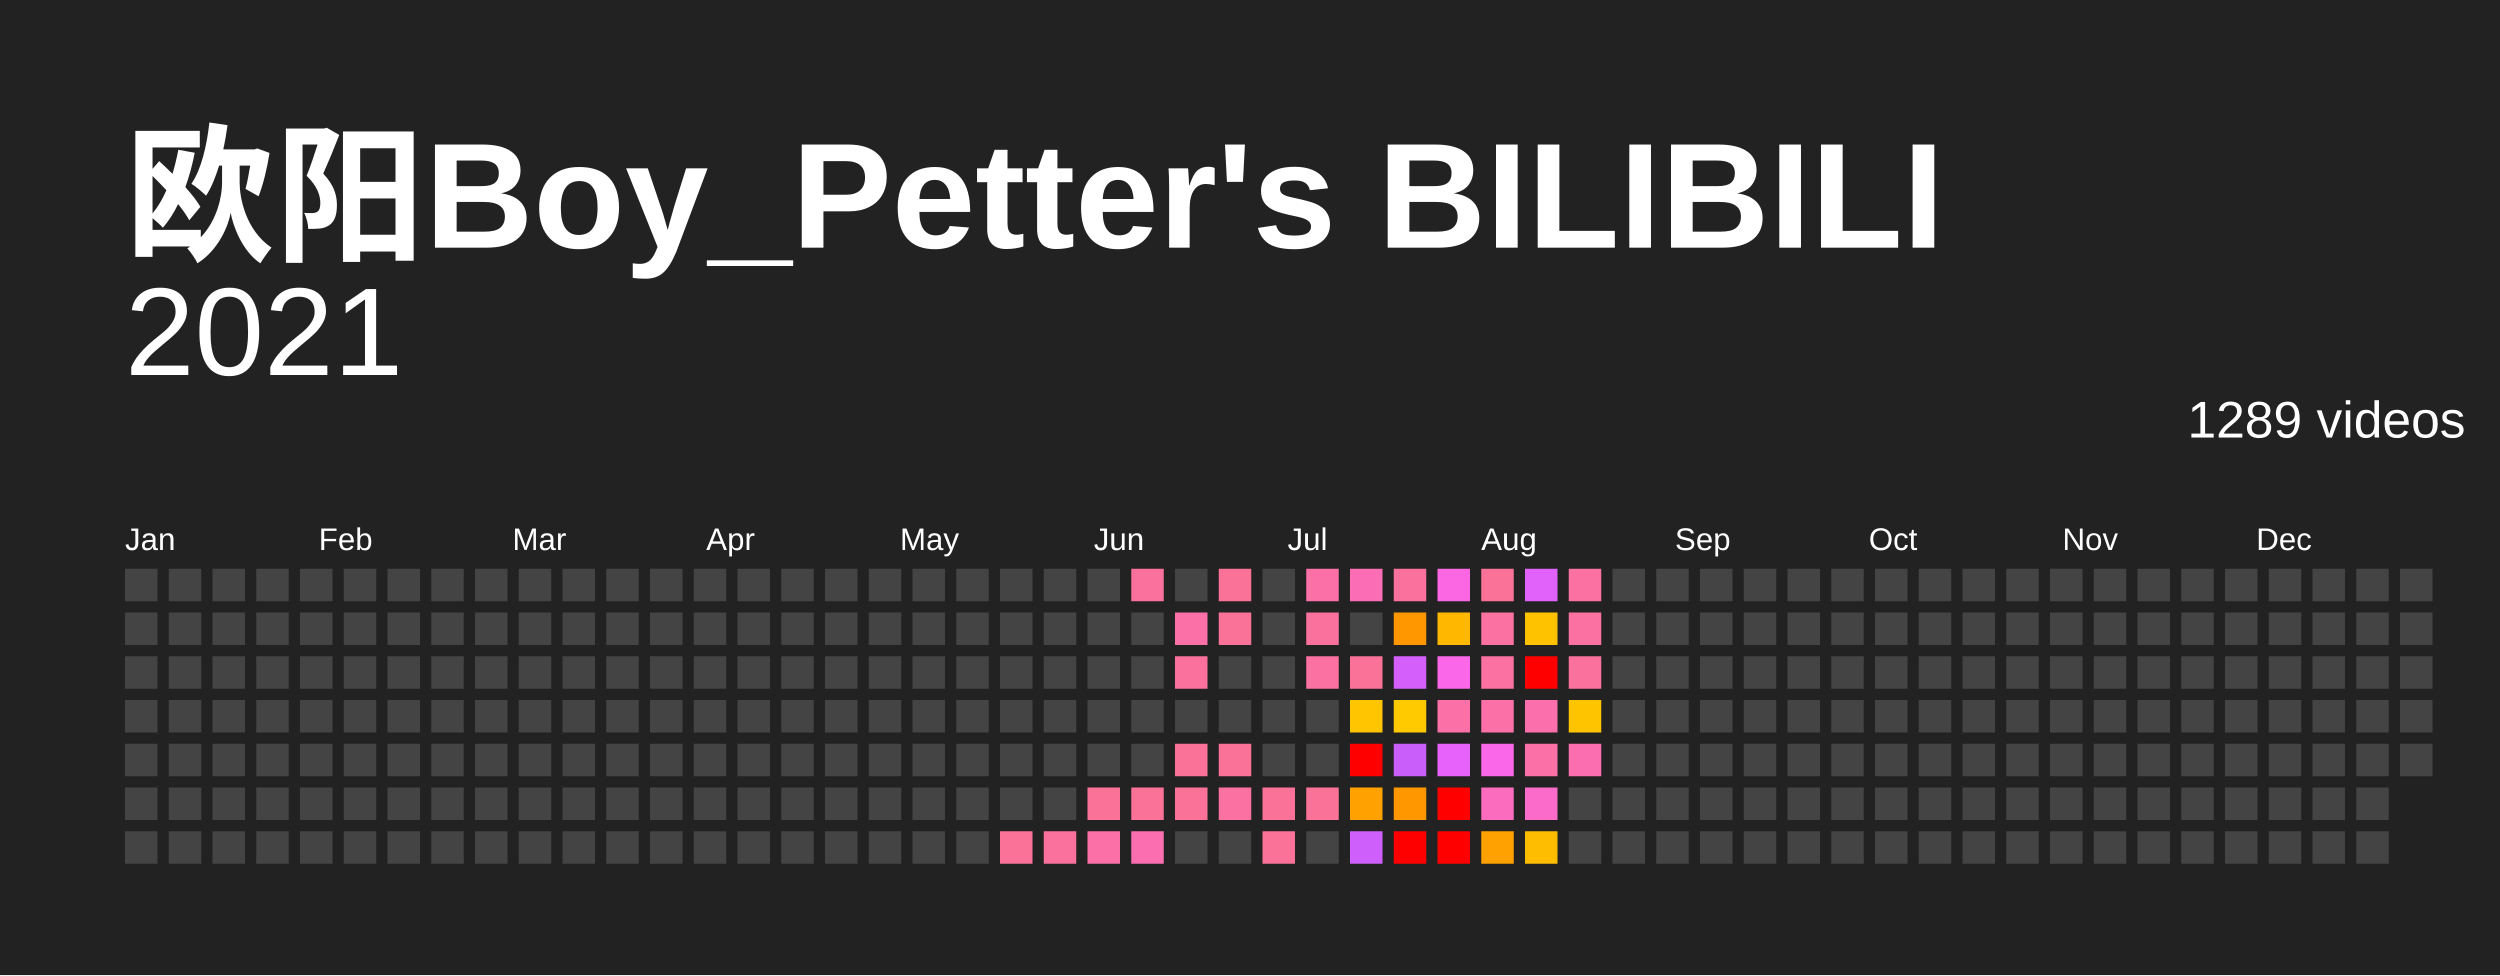
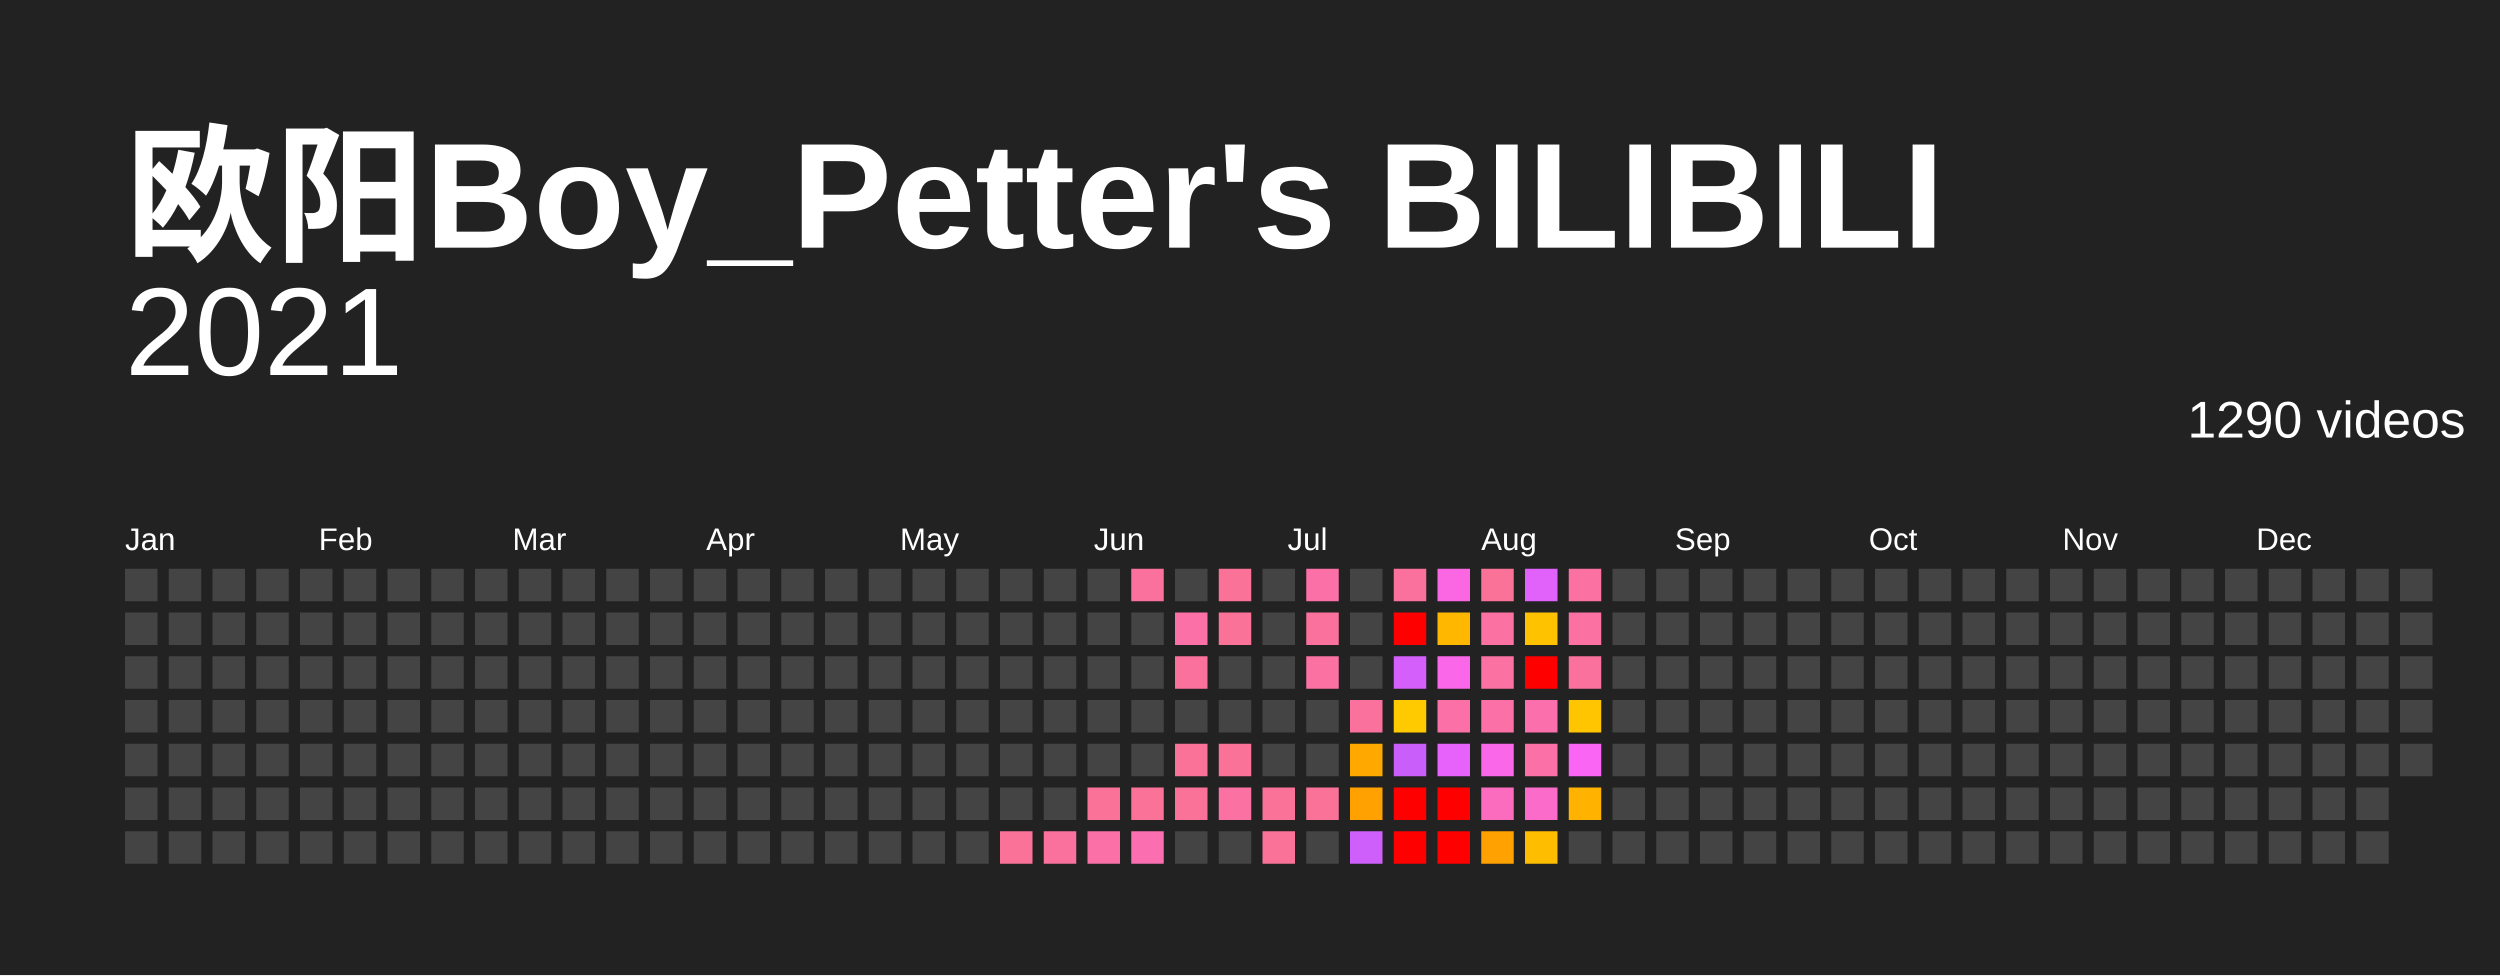
<svg xmlns="http://www.w3.org/2000/svg" baseProfile="full" height="78mm" version="1.1" viewBox="0,0,200,78" width="200mm">
  <defs />
  <rect fill="#222222" height="78" width="200" x="0" y="0" />
  <text fill="#FFFFFF" style="font-size:12px; font-family:Arial; font-weight:bold;" x="10" y="20">欧阳Boy_Petter's BILIBILI</text>
  <text alignment-baseline="hanging" fill="#FFFFFF" style="font-size:10.0px; font-family:Arial;" x="10" y="30">2021</text>
-   <text alignment-baseline="hanging" fill="#FFFFFF" style="font-size:4.125px; font-family:Arial;" x="175" y="35">1289 videos</text>
+   <text alignment-baseline="hanging" fill="#FFFFFF" style="font-size:4.125px; font-family:Arial;" x="175" y="35">1290 videos</text>
  <text fill="#FFFFFF" style="font-size:2.5px; font-family:Arial" x="10.0" y="44">Jan</text>
  <text fill="#FFFFFF" style="font-size:2.5px; font-family:Arial" x="25.5" y="44">Feb</text>
  <text fill="#FFFFFF" style="font-size:2.5px; font-family:Arial" x="41.0" y="44">Mar</text>
  <text fill="#FFFFFF" style="font-size:2.5px; font-family:Arial" x="56.5" y="44">Apr</text>
  <text fill="#FFFFFF" style="font-size:2.5px; font-family:Arial" x="72.0" y="44">May</text>
  <text fill="#FFFFFF" style="font-size:2.5px; font-family:Arial" x="87.5" y="44">Jun</text>
  <text fill="#FFFFFF" style="font-size:2.5px; font-family:Arial" x="103.0" y="44">Jul</text>
  <text fill="#FFFFFF" style="font-size:2.5px; font-family:Arial" x="118.5" y="44">Aug</text>
  <text fill="#FFFFFF" style="font-size:2.5px; font-family:Arial" x="134.0" y="44">Sep</text>
  <text fill="#FFFFFF" style="font-size:2.5px; font-family:Arial" x="149.5" y="44">Oct</text>
  <text fill="#FFFFFF" style="font-size:2.5px; font-family:Arial" x="165.0" y="44">Nov</text>
  <text fill="#FFFFFF" style="font-size:2.5px; font-family:Arial" x="180.5" y="44">Dec</text>
  <rect fill="#444444" height="2.6" width="2.6" x="10.0" y="45.5" />
  <rect fill="#444444" height="2.6" width="2.6" x="10.0" y="49.0" />
  <rect fill="#444444" height="2.6" width="2.6" x="10.0" y="52.5" />
  <rect fill="#444444" height="2.6" width="2.6" x="10.0" y="56.0" />
  <rect fill="#444444" height="2.6" width="2.6" x="10.0" y="59.5" />
  <rect fill="#444444" height="2.6" width="2.6" x="10.0" y="63.0" />
  <rect fill="#444444" height="2.6" width="2.6" x="10.0" y="66.5" />
  <rect fill="#444444" height="2.6" width="2.6" x="13.5" y="45.5" />
  <rect fill="#444444" height="2.6" width="2.6" x="13.5" y="49.0" />
  <rect fill="#444444" height="2.6" width="2.6" x="13.5" y="52.5" />
  <rect fill="#444444" height="2.6" width="2.6" x="13.5" y="56.0" />
  <rect fill="#444444" height="2.6" width="2.6" x="13.5" y="59.5" />
  <rect fill="#444444" height="2.6" width="2.6" x="13.5" y="63.0" />
  <rect fill="#444444" height="2.6" width="2.6" x="13.5" y="66.5" />
  <rect fill="#444444" height="2.6" width="2.6" x="17.0" y="45.5" />
  <rect fill="#444444" height="2.6" width="2.6" x="17.0" y="49.0" />
  <rect fill="#444444" height="2.6" width="2.6" x="17.0" y="52.5" />
  <rect fill="#444444" height="2.6" width="2.6" x="17.0" y="56.0" />
  <rect fill="#444444" height="2.6" width="2.6" x="17.0" y="59.5" />
  <rect fill="#444444" height="2.6" width="2.6" x="17.0" y="63.0" />
  <rect fill="#444444" height="2.6" width="2.6" x="17.0" y="66.5" />
  <rect fill="#444444" height="2.6" width="2.6" x="20.5" y="45.5" />
  <rect fill="#444444" height="2.6" width="2.6" x="20.5" y="49.0" />
  <rect fill="#444444" height="2.6" width="2.6" x="20.5" y="52.5" />
  <rect fill="#444444" height="2.6" width="2.6" x="20.5" y="56.0" />
  <rect fill="#444444" height="2.6" width="2.6" x="20.5" y="59.5" />
  <rect fill="#444444" height="2.6" width="2.6" x="20.5" y="63.0" />
  <rect fill="#444444" height="2.6" width="2.6" x="20.5" y="66.5" />
  <rect fill="#444444" height="2.6" width="2.6" x="24.0" y="45.5" />
  <rect fill="#444444" height="2.6" width="2.6" x="24.0" y="49.0" />
  <rect fill="#444444" height="2.6" width="2.6" x="24.0" y="52.5" />
  <rect fill="#444444" height="2.6" width="2.6" x="24.0" y="56.0" />
  <rect fill="#444444" height="2.6" width="2.6" x="24.0" y="59.5" />
  <rect fill="#444444" height="2.6" width="2.6" x="24.0" y="63.0" />
  <rect fill="#444444" height="2.6" width="2.6" x="24.0" y="66.5" />
  <rect fill="#444444" height="2.6" width="2.6" x="27.5" y="45.5" />
  <rect fill="#444444" height="2.6" width="2.6" x="27.5" y="49.0" />
  <rect fill="#444444" height="2.6" width="2.6" x="27.5" y="52.5" />
  <rect fill="#444444" height="2.6" width="2.6" x="27.5" y="56.0" />
  <rect fill="#444444" height="2.6" width="2.6" x="27.5" y="59.5" />
  <rect fill="#444444" height="2.6" width="2.6" x="27.5" y="63.0" />
  <rect fill="#444444" height="2.6" width="2.6" x="27.5" y="66.5" />
  <rect fill="#444444" height="2.6" width="2.6" x="31.0" y="45.5" />
  <rect fill="#444444" height="2.6" width="2.6" x="31.0" y="49.0" />
  <rect fill="#444444" height="2.6" width="2.6" x="31.0" y="52.5" />
  <rect fill="#444444" height="2.6" width="2.6" x="31.0" y="56.0" />
  <rect fill="#444444" height="2.6" width="2.6" x="31.0" y="59.5" />
  <rect fill="#444444" height="2.6" width="2.6" x="31.0" y="63.0" />
  <rect fill="#444444" height="2.6" width="2.6" x="31.0" y="66.5" />
  <rect fill="#444444" height="2.6" width="2.6" x="34.5" y="45.5" />
  <rect fill="#444444" height="2.6" width="2.6" x="34.5" y="49.0" />
  <rect fill="#444444" height="2.6" width="2.6" x="34.5" y="52.5" />
  <rect fill="#444444" height="2.6" width="2.6" x="34.5" y="56.0" />
  <rect fill="#444444" height="2.6" width="2.6" x="34.5" y="59.5" />
  <rect fill="#444444" height="2.6" width="2.6" x="34.5" y="63.0" />
  <rect fill="#444444" height="2.6" width="2.6" x="34.5" y="66.5" />
  <rect fill="#444444" height="2.6" width="2.6" x="38.0" y="45.5" />
  <rect fill="#444444" height="2.6" width="2.6" x="38.0" y="49.0" />
  <rect fill="#444444" height="2.6" width="2.6" x="38.0" y="52.5" />
  <rect fill="#444444" height="2.6" width="2.6" x="38.0" y="56.0" />
  <rect fill="#444444" height="2.6" width="2.6" x="38.0" y="59.5" />
  <rect fill="#444444" height="2.6" width="2.6" x="38.0" y="63.0" />
  <rect fill="#444444" height="2.6" width="2.6" x="38.0" y="66.5" />
  <rect fill="#444444" height="2.6" width="2.6" x="41.5" y="45.5" />
  <rect fill="#444444" height="2.6" width="2.6" x="41.5" y="49.0" />
  <rect fill="#444444" height="2.6" width="2.6" x="41.5" y="52.5" />
  <rect fill="#444444" height="2.6" width="2.6" x="41.5" y="56.0" />
  <rect fill="#444444" height="2.6" width="2.6" x="41.5" y="59.5" />
  <rect fill="#444444" height="2.6" width="2.6" x="41.5" y="63.0" />
  <rect fill="#444444" height="2.6" width="2.6" x="41.5" y="66.5" />
  <rect fill="#444444" height="2.6" width="2.6" x="45.0" y="45.5" />
  <rect fill="#444444" height="2.6" width="2.6" x="45.0" y="49.0" />
  <rect fill="#444444" height="2.6" width="2.6" x="45.0" y="52.5" />
  <rect fill="#444444" height="2.6" width="2.6" x="45.0" y="56.0" />
  <rect fill="#444444" height="2.6" width="2.6" x="45.0" y="59.5" />
  <rect fill="#444444" height="2.6" width="2.6" x="45.0" y="63.0" />
  <rect fill="#444444" height="2.6" width="2.6" x="45.0" y="66.5" />
  <rect fill="#444444" height="2.6" width="2.6" x="48.5" y="45.5" />
  <rect fill="#444444" height="2.6" width="2.6" x="48.5" y="49.0" />
  <rect fill="#444444" height="2.6" width="2.6" x="48.5" y="52.5" />
  <rect fill="#444444" height="2.6" width="2.6" x="48.5" y="56.0" />
  <rect fill="#444444" height="2.6" width="2.6" x="48.5" y="59.5" />
  <rect fill="#444444" height="2.6" width="2.6" x="48.5" y="63.0" />
  <rect fill="#444444" height="2.6" width="2.6" x="48.5" y="66.5" />
  <rect fill="#444444" height="2.6" width="2.6" x="52.0" y="45.5" />
  <rect fill="#444444" height="2.6" width="2.6" x="52.0" y="49.0" />
  <rect fill="#444444" height="2.6" width="2.6" x="52.0" y="52.5" />
  <rect fill="#444444" height="2.6" width="2.6" x="52.0" y="56.0" />
  <rect fill="#444444" height="2.6" width="2.6" x="52.0" y="59.5" />
  <rect fill="#444444" height="2.6" width="2.6" x="52.0" y="63.0" />
  <rect fill="#444444" height="2.6" width="2.6" x="52.0" y="66.5" />
  <rect fill="#444444" height="2.6" width="2.6" x="55.5" y="45.5" />
  <rect fill="#444444" height="2.6" width="2.6" x="55.5" y="49.0" />
  <rect fill="#444444" height="2.6" width="2.6" x="55.5" y="52.5" />
  <rect fill="#444444" height="2.6" width="2.6" x="55.5" y="56.0" />
  <rect fill="#444444" height="2.6" width="2.6" x="55.5" y="59.5" />
  <rect fill="#444444" height="2.6" width="2.6" x="55.5" y="63.0" />
  <rect fill="#444444" height="2.6" width="2.6" x="55.5" y="66.5" />
  <rect fill="#444444" height="2.6" width="2.6" x="59.0" y="45.5" />
  <rect fill="#444444" height="2.6" width="2.6" x="59.0" y="49.0" />
  <rect fill="#444444" height="2.6" width="2.6" x="59.0" y="52.5" />
  <rect fill="#444444" height="2.6" width="2.6" x="59.0" y="56.0" />
  <rect fill="#444444" height="2.6" width="2.6" x="59.0" y="59.5" />
  <rect fill="#444444" height="2.6" width="2.6" x="59.0" y="63.0" />
  <rect fill="#444444" height="2.6" width="2.6" x="59.0" y="66.5" />
  <rect fill="#444444" height="2.6" width="2.6" x="62.5" y="45.5" />
  <rect fill="#444444" height="2.6" width="2.6" x="62.5" y="49.0" />
  <rect fill="#444444" height="2.6" width="2.6" x="62.5" y="52.5" />
  <rect fill="#444444" height="2.6" width="2.6" x="62.5" y="56.0" />
  <rect fill="#444444" height="2.6" width="2.6" x="62.5" y="59.5" />
  <rect fill="#444444" height="2.6" width="2.6" x="62.5" y="63.0" />
  <rect fill="#444444" height="2.6" width="2.6" x="62.5" y="66.5" />
  <rect fill="#444444" height="2.6" width="2.6" x="66.0" y="45.5" />
  <rect fill="#444444" height="2.6" width="2.6" x="66.0" y="49.0" />
  <rect fill="#444444" height="2.6" width="2.6" x="66.0" y="52.5" />
  <rect fill="#444444" height="2.6" width="2.6" x="66.0" y="56.0" />
  <rect fill="#444444" height="2.6" width="2.6" x="66.0" y="59.5" />
  <rect fill="#444444" height="2.6" width="2.6" x="66.0" y="63.0" />
  <rect fill="#444444" height="2.6" width="2.6" x="66.0" y="66.5" />
  <rect fill="#444444" height="2.6" width="2.6" x="69.5" y="45.5" />
  <rect fill="#444444" height="2.6" width="2.6" x="69.5" y="49.0" />
  <rect fill="#444444" height="2.6" width="2.6" x="69.5" y="52.5" />
  <rect fill="#444444" height="2.6" width="2.6" x="69.5" y="56.0" />
  <rect fill="#444444" height="2.6" width="2.6" x="69.5" y="59.5" />
  <rect fill="#444444" height="2.6" width="2.6" x="69.5" y="63.0" />
  <rect fill="#444444" height="2.6" width="2.6" x="69.5" y="66.5" />
  <rect fill="#444444" height="2.6" width="2.6" x="73.0" y="45.5" />
  <rect fill="#444444" height="2.6" width="2.6" x="73.0" y="49.0" />
  <rect fill="#444444" height="2.6" width="2.6" x="73.0" y="52.5" />
  <rect fill="#444444" height="2.6" width="2.6" x="73.0" y="56.0" />
  <rect fill="#444444" height="2.6" width="2.6" x="73.0" y="59.5" />
  <rect fill="#444444" height="2.6" width="2.6" x="73.0" y="63.0" />
  <rect fill="#444444" height="2.6" width="2.6" x="73.0" y="66.5" />
  <rect fill="#444444" height="2.6" width="2.6" x="76.5" y="45.5" />
  <rect fill="#444444" height="2.6" width="2.6" x="76.5" y="49.0" />
  <rect fill="#444444" height="2.6" width="2.6" x="76.5" y="52.5" />
  <rect fill="#444444" height="2.6" width="2.6" x="76.5" y="56.0" />
  <rect fill="#444444" height="2.6" width="2.6" x="76.5" y="59.5" />
  <rect fill="#444444" height="2.6" width="2.6" x="76.5" y="63.0" />
  <rect fill="#444444" height="2.6" width="2.6" x="76.5" y="66.5" />
  <rect fill="#444444" height="2.6" width="2.6" x="80.0" y="45.5" />
  <rect fill="#444444" height="2.6" width="2.6" x="80.0" y="49.0" />
  <rect fill="#444444" height="2.6" width="2.6" x="80.0" y="52.5" />
  <rect fill="#444444" height="2.6" width="2.6" x="80.0" y="56.0" />
  <rect fill="#444444" height="2.6" width="2.6" x="80.0" y="59.5" />
  <rect fill="#444444" height="2.6" width="2.6" x="80.0" y="63.0" />
  <rect fill="#fb7299" height="2.6" width="2.6" x="80.0" y="66.5" />
  <rect fill="#444444" height="2.6" width="2.6" x="83.5" y="45.5" />
  <rect fill="#444444" height="2.6" width="2.6" x="83.5" y="49.0" />
  <rect fill="#444444" height="2.6" width="2.6" x="83.5" y="52.5" />
  <rect fill="#444444" height="2.6" width="2.6" x="83.5" y="56.0" />
  <rect fill="#444444" height="2.6" width="2.6" x="83.5" y="59.5" />
  <rect fill="#444444" height="2.6" width="2.6" x="83.5" y="63.0" />
  <rect fill="#fb719e" height="2.6" width="2.6" x="83.5" y="66.5" />
  <rect fill="#444444" height="2.6" width="2.6" x="87.0" y="45.5" />
  <rect fill="#444444" height="2.6" width="2.6" x="87.0" y="49.0" />
  <rect fill="#444444" height="2.6" width="2.6" x="87.0" y="52.5" />
  <rect fill="#444444" height="2.6" width="2.6" x="87.0" y="56.0" />
  <rect fill="#444444" height="2.6" width="2.6" x="87.0" y="59.5" />
  <rect fill="#fb7299" height="2.6" width="2.6" x="87.0" y="63.0" />
  <rect fill="#fb70a7" height="2.6" width="2.6" x="87.0" y="66.5" />
  <rect fill="#fb719e" height="2.6" width="2.6" x="90.5" y="45.5" />
  <rect fill="#444444" height="2.6" width="2.6" x="90.5" y="49.0" />
  <rect fill="#444444" height="2.6" width="2.6" x="90.5" y="52.5" />
  <rect fill="#444444" height="2.6" width="2.6" x="90.5" y="56.0" />
  <rect fill="#444444" height="2.6" width="2.6" x="90.5" y="59.5" />
  <rect fill="#fb7299" height="2.6" width="2.6" x="90.5" y="63.0" />
  <rect fill="#fb6eb0" height="2.6" width="2.6" x="90.5" y="66.5" />
  <rect fill="#444444" height="2.6" width="2.6" x="94.0" y="45.5" />
  <rect fill="#fb70a7" height="2.6" width="2.6" x="94.0" y="49.0" />
  <rect fill="#fb719e" height="2.6" width="2.6" x="94.0" y="52.5" />
  <rect fill="#444444" height="2.6" width="2.6" x="94.0" y="56.0" />
  <rect fill="#fb7299" height="2.6" width="2.6" x="94.0" y="59.5" />
  <rect fill="#fb7299" height="2.6" width="2.6" x="94.0" y="63.0" />
  <rect fill="#444444" height="2.6" width="2.6" x="94.0" y="66.5" />
  <rect fill="#fb7299" height="2.6" width="2.6" x="97.5" y="45.5" />
  <rect fill="#fb7299" height="2.6" width="2.6" x="97.5" y="49.0" />
  <rect fill="#444444" height="2.6" width="2.6" x="97.5" y="52.5" />
  <rect fill="#444444" height="2.6" width="2.6" x="97.5" y="56.0" />
  <rect fill="#fb7299" height="2.6" width="2.6" x="97.5" y="59.5" />
  <rect fill="#fb71a2" height="2.6" width="2.6" x="97.5" y="63.0" />
  <rect fill="#444444" height="2.6" width="2.6" x="97.5" y="66.5" />
  <rect fill="#444444" height="2.6" width="2.6" x="101.0" y="45.5" />
  <rect fill="#444444" height="2.6" width="2.6" x="101.0" y="49.0" />
  <rect fill="#444444" height="2.6" width="2.6" x="101.0" y="52.5" />
  <rect fill="#444444" height="2.6" width="2.6" x="101.0" y="56.0" />
  <rect fill="#444444" height="2.6" width="2.6" x="101.0" y="59.5" />
  <rect fill="#fb7299" height="2.6" width="2.6" x="101.0" y="63.0" />
  <rect fill="#fb7299" height="2.6" width="2.6" x="101.0" y="66.5" />
  <rect fill="#fb70a7" height="2.6" width="2.6" x="104.5" y="45.5" />
  <rect fill="#fb719e" height="2.6" width="2.6" x="104.5" y="49.0" />
  <rect fill="#fb71a2" height="2.6" width="2.6" x="104.5" y="52.5" />
  <rect fill="#444444" height="2.6" width="2.6" x="104.5" y="56.0" />
  <rect fill="#444444" height="2.6" width="2.6" x="104.5" y="59.5" />
  <rect fill="#fb7299" height="2.6" width="2.6" x="104.5" y="63.0" />
  <rect fill="#444444" height="2.6" width="2.6" x="104.5" y="66.5" />
-   <rect fill="#fb6eb5" height="2.6" width="2.6" x="108.0" y="45.5" />
+   <rect fill="#444444" height="2.6" width="2.6" x="108.0" y="45.5" />
  <rect fill="#444444" height="2.6" width="2.6" x="108.0" y="49.0" />
-   <rect fill="#fb7299" height="2.6" width="2.6" x="108.0" y="52.5" />
-   <rect fill="#ffc500" height="2.6" width="2.6" x="108.0" y="56.0" />
-   <rect fill="red" height="2.6" width="2.6" x="108.0" y="59.5" />
+   <rect fill="#444444" height="2.6" width="2.6" x="108.0" y="52.5" />
+   <rect fill="#fb719e" height="2.6" width="2.6" x="108.0" y="56.0" />
+   <rect fill="#ffa900" height="2.6" width="2.6" x="108.0" y="59.5" />
  <rect fill="#ffa100" height="2.6" width="2.6" x="108.0" y="63.0" />
  <rect fill="#cf5ffb" height="2.6" width="2.6" x="108.0" y="66.5" />
  <rect fill="#fb719e" height="2.6" width="2.6" x="111.5" y="45.5" />
-   <rect fill="#ff9700" height="2.6" width="2.6" x="111.5" y="49.0" />
+   <rect fill="red" height="2.6" width="2.6" x="111.5" y="49.0" />
  <rect fill="#d55ffb" height="2.6" width="2.6" x="111.5" y="52.5" />
  <rect fill="#ffca00" height="2.6" width="2.6" x="111.5" y="56.0" />
  <rect fill="#c95efb" height="2.6" width="2.6" x="111.5" y="59.5" />
-   <rect fill="#ff9700" height="2.6" width="2.6" x="111.5" y="63.0" />
+   <rect fill="red" height="2.6" width="2.6" x="111.5" y="63.0" />
  <rect fill="red" height="2.6" width="2.6" x="111.5" y="66.5" />
  <rect fill="#fb67e3" height="2.6" width="2.6" x="115.0" y="45.5" />
  <rect fill="#ffb700" height="2.6" width="2.6" x="115.0" y="49.0" />
  <rect fill="#fb67e9" height="2.6" width="2.6" x="115.0" y="52.5" />
  <rect fill="#fb70a7" height="2.6" width="2.6" x="115.0" y="56.0" />
  <rect fill="#e761fb" height="2.6" width="2.6" x="115.0" y="59.5" />
  <rect fill="red" height="2.6" width="2.6" x="115.0" y="63.0" />
  <rect fill="red" height="2.6" width="2.6" x="115.0" y="66.5" />
  <rect fill="#fb7299" height="2.6" width="2.6" x="118.5" y="45.5" />
  <rect fill="#fb71a2" height="2.6" width="2.6" x="118.5" y="49.0" />
  <rect fill="#fb71a2" height="2.6" width="2.6" x="118.5" y="52.5" />
  <rect fill="#fb70a7" height="2.6" width="2.6" x="118.5" y="56.0" />
  <rect fill="#fb67e9" height="2.6" width="2.6" x="118.5" y="59.5" />
  <rect fill="#fb6cbf" height="2.6" width="2.6" x="118.5" y="63.0" />
  <rect fill="#ffa100" height="2.6" width="2.6" x="118.5" y="66.5" />
  <rect fill="#e161fb" height="2.6" width="2.6" x="122.0" y="45.5" />
  <rect fill="#ffc200" height="2.6" width="2.6" x="122.0" y="49.0" />
  <rect fill="red" height="2.6" width="2.6" x="122.0" y="52.5" />
  <rect fill="#fb6fac" height="2.6" width="2.6" x="122.0" y="56.0" />
  <rect fill="#fb70a7" height="2.6" width="2.6" x="122.0" y="59.5" />
  <rect fill="#fb6bc9" height="2.6" width="2.6" x="122.0" y="63.0" />
  <rect fill="#ffbd00" height="2.6" width="2.6" x="122.0" y="66.5" />
  <rect fill="#fb71a2" height="2.6" width="2.6" x="125.5" y="45.5" />
  <rect fill="#fb71a2" height="2.6" width="2.6" x="125.5" y="49.0" />
  <rect fill="#fb719e" height="2.6" width="2.6" x="125.5" y="52.5" />
-   <rect fill="#ffc400" height="2.6" width="2.6" x="125.5" y="56.0" />
-   <rect fill="#fb6eb0" height="2.6" width="2.6" x="125.5" y="59.5" />
-   <rect fill="#444444" height="2.6" width="2.6" x="125.5" y="63.0" />
+   <rect fill="#ffc500" height="2.6" width="2.6" x="125.5" y="56.0" />
+   <rect fill="#fb65f3" height="2.6" width="2.6" x="125.5" y="59.5" />
+   <rect fill="#ffb200" height="2.6" width="2.6" x="125.5" y="63.0" />
  <rect fill="#444444" height="2.6" width="2.6" x="125.5" y="66.5" />
  <rect fill="#444444" height="2.6" width="2.6" x="129.0" y="45.5" />
  <rect fill="#444444" height="2.6" width="2.6" x="129.0" y="49.0" />
  <rect fill="#444444" height="2.6" width="2.6" x="129.0" y="52.5" />
  <rect fill="#444444" height="2.6" width="2.6" x="129.0" y="56.0" />
  <rect fill="#444444" height="2.6" width="2.6" x="129.0" y="59.5" />
  <rect fill="#444444" height="2.6" width="2.6" x="129.0" y="63.0" />
  <rect fill="#444444" height="2.6" width="2.6" x="129.0" y="66.5" />
  <rect fill="#444444" height="2.6" width="2.6" x="132.5" y="45.5" />
  <rect fill="#444444" height="2.6" width="2.6" x="132.5" y="49.0" />
  <rect fill="#444444" height="2.6" width="2.6" x="132.5" y="52.5" />
  <rect fill="#444444" height="2.6" width="2.6" x="132.5" y="56.0" />
  <rect fill="#444444" height="2.6" width="2.6" x="132.5" y="59.5" />
  <rect fill="#444444" height="2.6" width="2.6" x="132.5" y="63.0" />
  <rect fill="#444444" height="2.6" width="2.6" x="132.5" y="66.5" />
  <rect fill="#444444" height="2.6" width="2.6" x="136.0" y="45.5" />
  <rect fill="#444444" height="2.6" width="2.6" x="136.0" y="49.0" />
  <rect fill="#444444" height="2.6" width="2.6" x="136.0" y="52.5" />
  <rect fill="#444444" height="2.6" width="2.6" x="136.0" y="56.0" />
  <rect fill="#444444" height="2.6" width="2.6" x="136.0" y="59.5" />
  <rect fill="#444444" height="2.6" width="2.6" x="136.0" y="63.0" />
  <rect fill="#444444" height="2.6" width="2.6" x="136.0" y="66.5" />
  <rect fill="#444444" height="2.6" width="2.6" x="139.5" y="45.5" />
  <rect fill="#444444" height="2.6" width="2.6" x="139.5" y="49.0" />
  <rect fill="#444444" height="2.6" width="2.6" x="139.5" y="52.5" />
  <rect fill="#444444" height="2.6" width="2.6" x="139.5" y="56.0" />
  <rect fill="#444444" height="2.6" width="2.6" x="139.5" y="59.5" />
  <rect fill="#444444" height="2.6" width="2.6" x="139.5" y="63.0" />
  <rect fill="#444444" height="2.6" width="2.6" x="139.5" y="66.5" />
  <rect fill="#444444" height="2.6" width="2.6" x="143.0" y="45.5" />
  <rect fill="#444444" height="2.6" width="2.6" x="143.0" y="49.0" />
  <rect fill="#444444" height="2.6" width="2.6" x="143.0" y="52.5" />
  <rect fill="#444444" height="2.6" width="2.6" x="143.0" y="56.0" />
  <rect fill="#444444" height="2.6" width="2.6" x="143.0" y="59.5" />
  <rect fill="#444444" height="2.6" width="2.6" x="143.0" y="63.0" />
  <rect fill="#444444" height="2.6" width="2.6" x="143.0" y="66.5" />
  <rect fill="#444444" height="2.6" width="2.6" x="146.5" y="45.5" />
  <rect fill="#444444" height="2.6" width="2.6" x="146.5" y="49.0" />
  <rect fill="#444444" height="2.6" width="2.6" x="146.5" y="52.5" />
  <rect fill="#444444" height="2.6" width="2.6" x="146.5" y="56.0" />
  <rect fill="#444444" height="2.6" width="2.6" x="146.5" y="59.5" />
  <rect fill="#444444" height="2.6" width="2.6" x="146.5" y="63.0" />
  <rect fill="#444444" height="2.6" width="2.6" x="146.5" y="66.5" />
  <rect fill="#444444" height="2.6" width="2.6" x="150.0" y="45.5" />
  <rect fill="#444444" height="2.6" width="2.6" x="150.0" y="49.0" />
  <rect fill="#444444" height="2.6" width="2.6" x="150.0" y="52.5" />
  <rect fill="#444444" height="2.6" width="2.6" x="150.0" y="56.0" />
  <rect fill="#444444" height="2.6" width="2.6" x="150.0" y="59.5" />
  <rect fill="#444444" height="2.6" width="2.6" x="150.0" y="63.0" />
  <rect fill="#444444" height="2.6" width="2.6" x="150.0" y="66.5" />
  <rect fill="#444444" height="2.6" width="2.6" x="153.5" y="45.5" />
  <rect fill="#444444" height="2.6" width="2.6" x="153.5" y="49.0" />
  <rect fill="#444444" height="2.6" width="2.6" x="153.5" y="52.5" />
  <rect fill="#444444" height="2.6" width="2.6" x="153.5" y="56.0" />
  <rect fill="#444444" height="2.6" width="2.6" x="153.5" y="59.5" />
  <rect fill="#444444" height="2.6" width="2.6" x="153.5" y="63.0" />
  <rect fill="#444444" height="2.6" width="2.6" x="153.5" y="66.5" />
  <rect fill="#444444" height="2.6" width="2.6" x="157.0" y="45.5" />
  <rect fill="#444444" height="2.6" width="2.6" x="157.0" y="49.0" />
  <rect fill="#444444" height="2.6" width="2.6" x="157.0" y="52.5" />
  <rect fill="#444444" height="2.6" width="2.6" x="157.0" y="56.0" />
  <rect fill="#444444" height="2.6" width="2.6" x="157.0" y="59.5" />
  <rect fill="#444444" height="2.6" width="2.6" x="157.0" y="63.0" />
  <rect fill="#444444" height="2.6" width="2.6" x="157.0" y="66.5" />
  <rect fill="#444444" height="2.6" width="2.6" x="160.5" y="45.5" />
  <rect fill="#444444" height="2.6" width="2.6" x="160.5" y="49.0" />
  <rect fill="#444444" height="2.6" width="2.6" x="160.5" y="52.5" />
  <rect fill="#444444" height="2.6" width="2.6" x="160.5" y="56.0" />
  <rect fill="#444444" height="2.6" width="2.6" x="160.5" y="59.5" />
  <rect fill="#444444" height="2.6" width="2.6" x="160.5" y="63.0" />
  <rect fill="#444444" height="2.6" width="2.6" x="160.5" y="66.5" />
  <rect fill="#444444" height="2.6" width="2.6" x="164.0" y="45.5" />
  <rect fill="#444444" height="2.6" width="2.6" x="164.0" y="49.0" />
  <rect fill="#444444" height="2.6" width="2.6" x="164.0" y="52.5" />
  <rect fill="#444444" height="2.6" width="2.6" x="164.0" y="56.0" />
  <rect fill="#444444" height="2.6" width="2.6" x="164.0" y="59.5" />
  <rect fill="#444444" height="2.6" width="2.6" x="164.0" y="63.0" />
  <rect fill="#444444" height="2.6" width="2.6" x="164.0" y="66.5" />
  <rect fill="#444444" height="2.6" width="2.6" x="167.5" y="45.5" />
  <rect fill="#444444" height="2.6" width="2.6" x="167.5" y="49.0" />
  <rect fill="#444444" height="2.6" width="2.6" x="167.5" y="52.5" />
  <rect fill="#444444" height="2.6" width="2.6" x="167.5" y="56.0" />
  <rect fill="#444444" height="2.6" width="2.6" x="167.5" y="59.5" />
  <rect fill="#444444" height="2.6" width="2.6" x="167.5" y="63.0" />
  <rect fill="#444444" height="2.6" width="2.6" x="167.5" y="66.5" />
  <rect fill="#444444" height="2.6" width="2.6" x="171.0" y="45.5" />
  <rect fill="#444444" height="2.6" width="2.6" x="171.0" y="49.0" />
  <rect fill="#444444" height="2.6" width="2.6" x="171.0" y="52.5" />
  <rect fill="#444444" height="2.6" width="2.6" x="171.0" y="56.0" />
  <rect fill="#444444" height="2.6" width="2.6" x="171.0" y="59.5" />
  <rect fill="#444444" height="2.6" width="2.6" x="171.0" y="63.0" />
  <rect fill="#444444" height="2.6" width="2.6" x="171.0" y="66.5" />
  <rect fill="#444444" height="2.6" width="2.6" x="174.5" y="45.5" />
  <rect fill="#444444" height="2.6" width="2.6" x="174.5" y="49.0" />
  <rect fill="#444444" height="2.6" width="2.6" x="174.5" y="52.5" />
  <rect fill="#444444" height="2.6" width="2.6" x="174.5" y="56.0" />
  <rect fill="#444444" height="2.6" width="2.6" x="174.5" y="59.5" />
  <rect fill="#444444" height="2.6" width="2.6" x="174.5" y="63.0" />
  <rect fill="#444444" height="2.6" width="2.6" x="174.5" y="66.5" />
  <rect fill="#444444" height="2.6" width="2.6" x="178.0" y="45.5" />
  <rect fill="#444444" height="2.6" width="2.6" x="178.0" y="49.0" />
  <rect fill="#444444" height="2.6" width="2.6" x="178.0" y="52.5" />
  <rect fill="#444444" height="2.6" width="2.6" x="178.0" y="56.0" />
  <rect fill="#444444" height="2.6" width="2.6" x="178.0" y="59.5" />
  <rect fill="#444444" height="2.6" width="2.6" x="178.0" y="63.0" />
  <rect fill="#444444" height="2.6" width="2.6" x="178.0" y="66.5" />
  <rect fill="#444444" height="2.6" width="2.6" x="181.5" y="45.5" />
  <rect fill="#444444" height="2.6" width="2.6" x="181.5" y="49.0" />
  <rect fill="#444444" height="2.6" width="2.6" x="181.5" y="52.5" />
  <rect fill="#444444" height="2.6" width="2.6" x="181.5" y="56.0" />
  <rect fill="#444444" height="2.6" width="2.6" x="181.5" y="59.5" />
  <rect fill="#444444" height="2.6" width="2.6" x="181.5" y="63.0" />
  <rect fill="#444444" height="2.6" width="2.6" x="181.5" y="66.5" />
  <rect fill="#444444" height="2.6" width="2.6" x="185.0" y="45.5" />
  <rect fill="#444444" height="2.6" width="2.6" x="185.0" y="49.0" />
  <rect fill="#444444" height="2.6" width="2.6" x="185.0" y="52.5" />
  <rect fill="#444444" height="2.6" width="2.6" x="185.0" y="56.0" />
  <rect fill="#444444" height="2.6" width="2.6" x="185.0" y="59.5" />
  <rect fill="#444444" height="2.6" width="2.6" x="185.0" y="63.0" />
  <rect fill="#444444" height="2.6" width="2.6" x="185.0" y="66.5" />
  <rect fill="#444444" height="2.6" width="2.6" x="188.5" y="45.5" />
  <rect fill="#444444" height="2.6" width="2.6" x="188.5" y="49.0" />
  <rect fill="#444444" height="2.6" width="2.6" x="188.5" y="52.5" />
  <rect fill="#444444" height="2.6" width="2.6" x="188.5" y="56.0" />
  <rect fill="#444444" height="2.6" width="2.6" x="188.5" y="59.5" />
  <rect fill="#444444" height="2.6" width="2.6" x="188.5" y="63.0" />
  <rect fill="#444444" height="2.6" width="2.6" x="188.5" y="66.5" />
  <rect fill="#444444" height="2.6" width="2.6" x="192.0" y="45.5" />
  <rect fill="#444444" height="2.6" width="2.6" x="192.0" y="49.0" />
  <rect fill="#444444" height="2.6" width="2.6" x="192.0" y="52.5" />
  <rect fill="#444444" height="2.6" width="2.6" x="192.0" y="56.0" />
  <rect fill="#444444" height="2.6" width="2.6" x="192.0" y="59.5" />
</svg>
